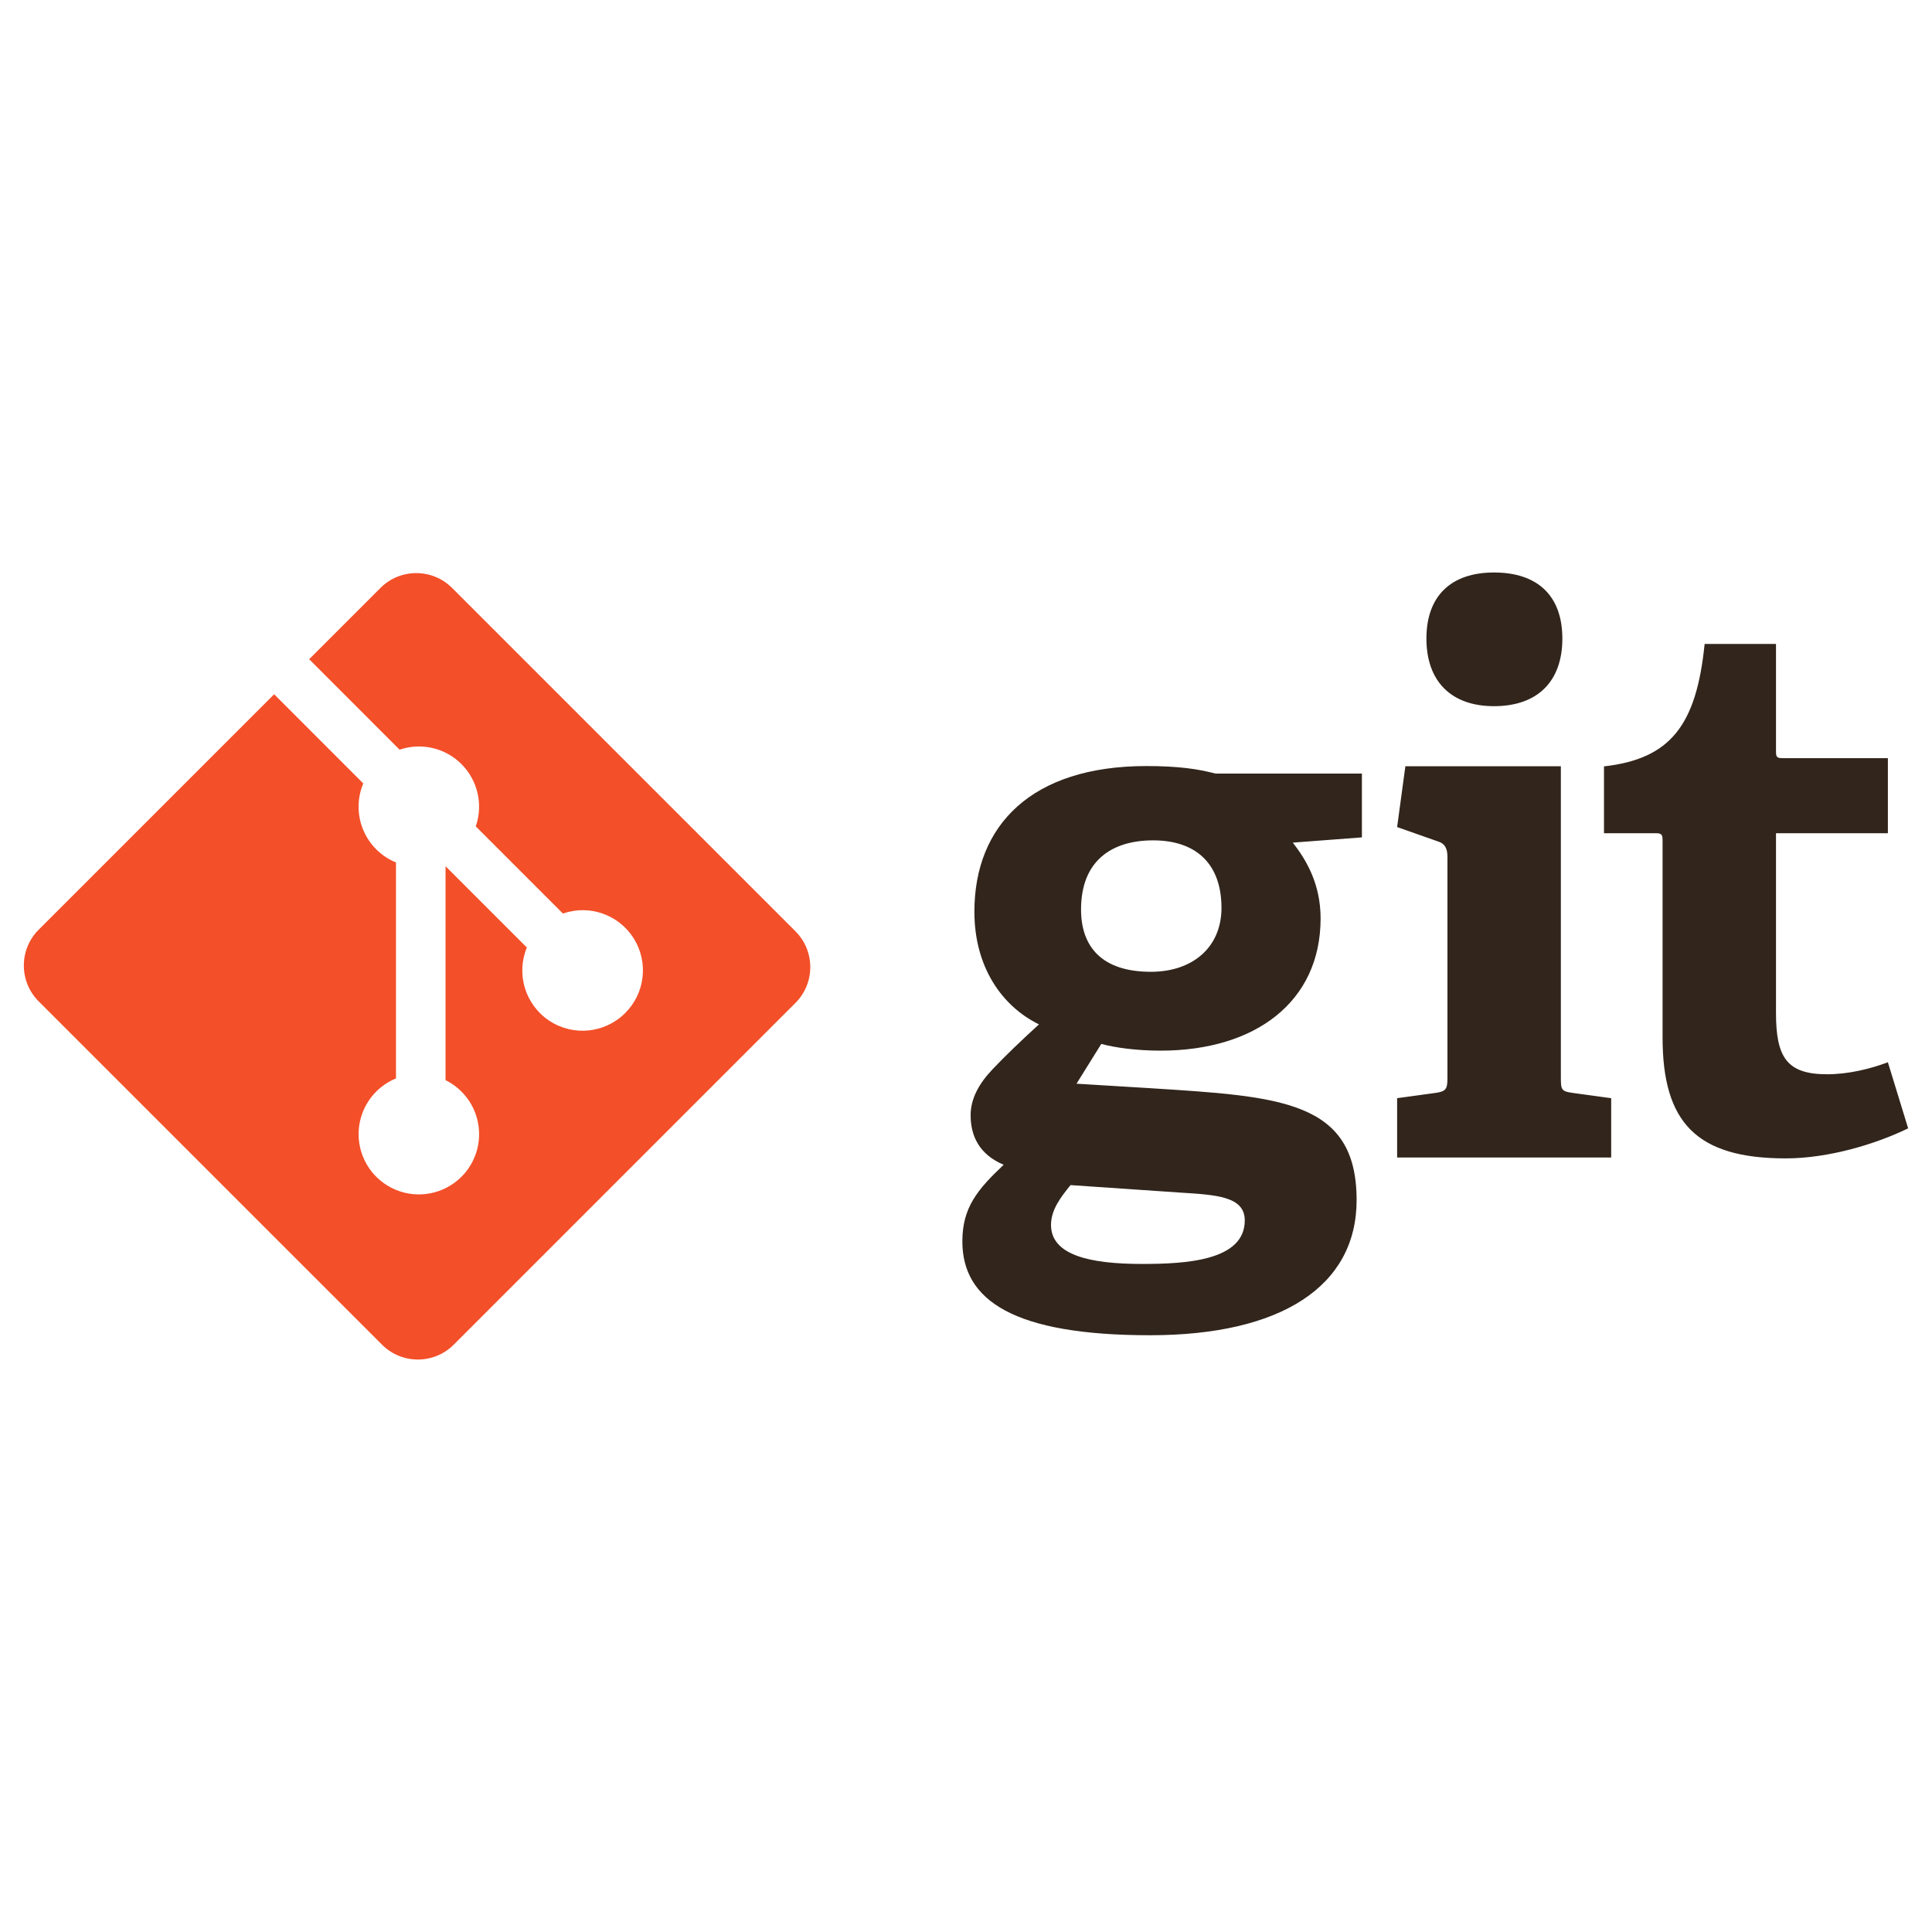
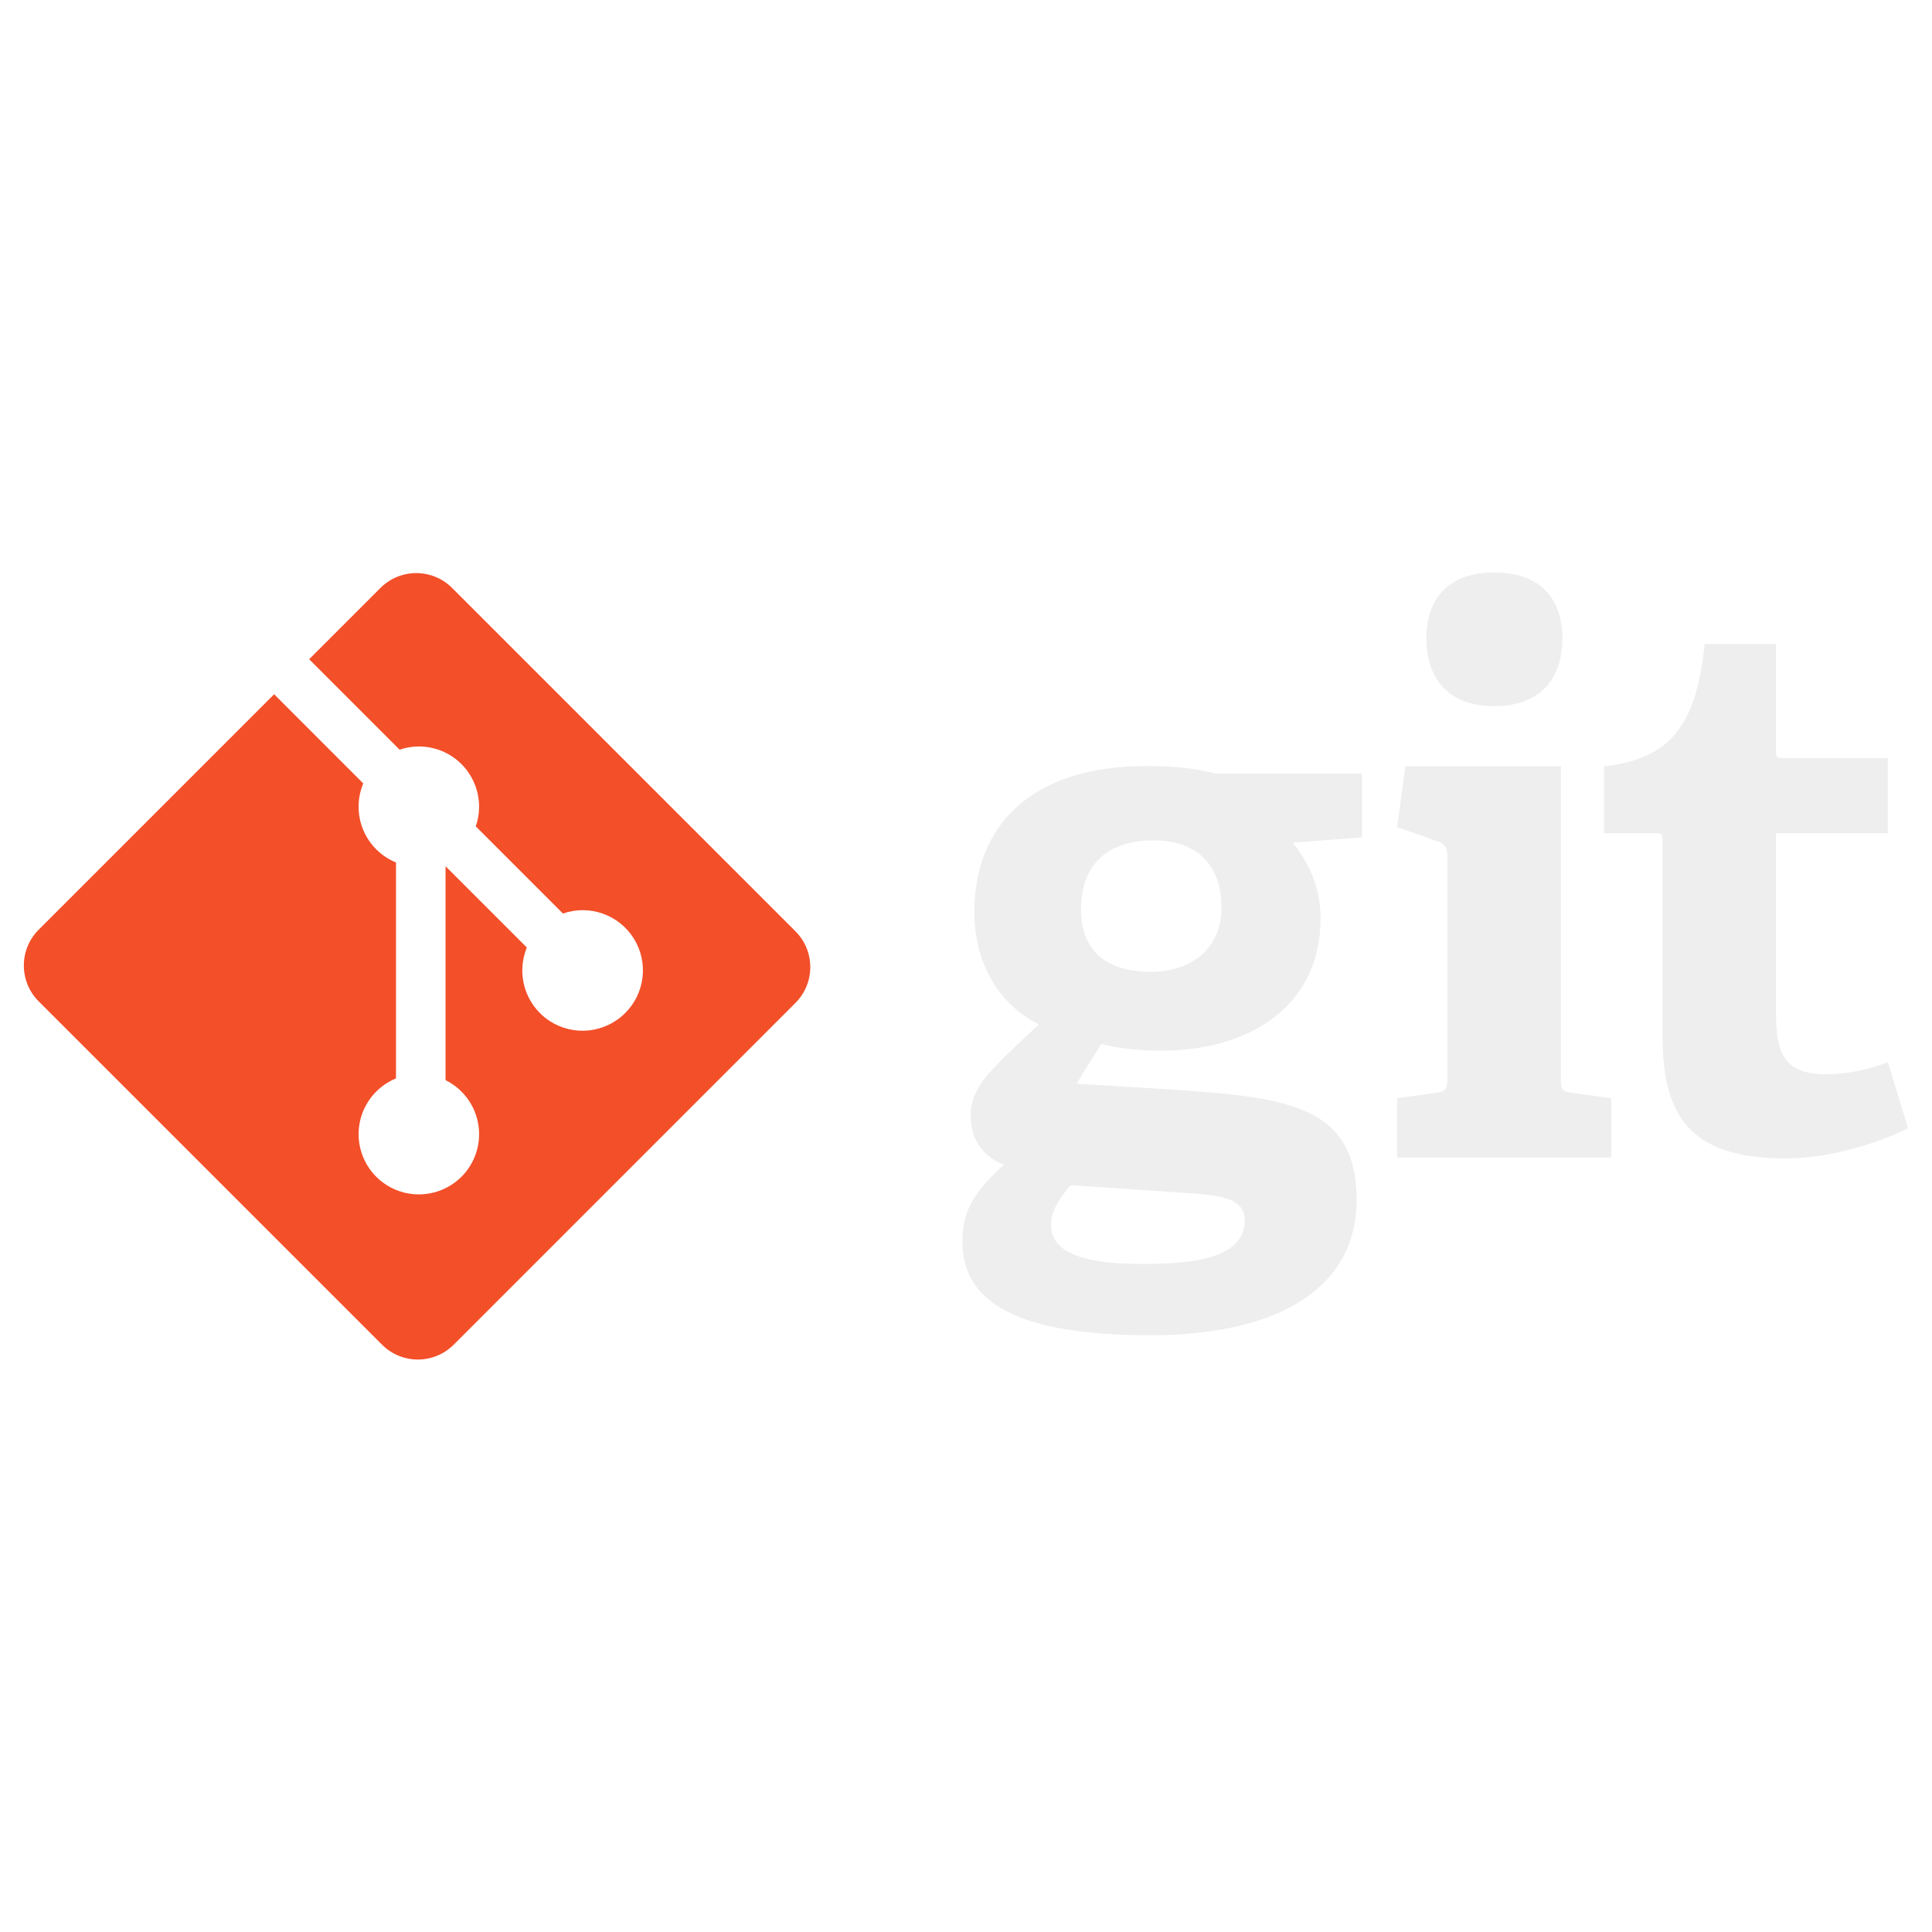
<svg xmlns="http://www.w3.org/2000/svg" viewBox="0 0 128 128" version="1.1">
-   <path fill="#31251C" d="M76.397 55.676c-2.737 0-4.775 1.344-4.775 4.579 0 2.437 1.343 4.129 4.628 4.129 2.784 0 4.676-1.641 4.676-4.23 0-2.934-1.693-4.478-4.529-4.478zm-5.471 22.84c-.648.795-1.294 1.64-1.294 2.637 0 1.989 2.536 2.587 6.021 2.587 2.885 0 6.816-.202 6.816-2.885 0-1.595-1.892-1.693-4.281-1.843l-7.262-.496zm14.725-22.69c.895 1.145 1.842 2.737 1.842 5.026 0 5.522-4.329 8.756-10.597 8.756-1.594 0-3.037-.198-3.932-.447l-1.642 2.637 4.875.297c8.608.549 13.682.798 13.682 7.413 0 5.723-5.024 8.955-13.682 8.955-9.006 0-12.438-2.289-12.438-6.218 0-2.24.996-3.431 2.737-5.076-1.643-.694-2.189-1.937-2.189-3.281 0-1.095.547-2.09 1.443-3.036.896-.944 1.891-1.891 3.084-2.985-2.438-1.194-4.278-3.781-4.278-7.464 0-5.721 3.781-9.65 11.393-9.65 2.14 0 3.435.197 4.578.498h9.703v4.228l-4.579.347zm13.332-9.04c-2.837 0-4.479-1.643-4.479-4.48 0-2.833 1.642-4.377 4.479-4.377 2.886 0 4.527 1.543 4.527 4.377.001 2.837-1.641 4.48-4.527 4.48zm-6.42 29.9v-3.929l2.539-.348c.696-.1.795-.249.795-.997V56.785c0-.546-.148-.896-.647-1.044l-2.687-.946.547-4.028h10.301v20.646c0 .798.048.896.796.997l2.538.348v3.929H92.563v-.001zm33.857-1.93c-2.141 1.043-5.274 1.99-8.112 1.99-5.92 0-8.158-2.386-8.158-8.011V55.7c0-.297 0-.497-.399-.497h-3.482v-4.428c4.38-.499 6.12-2.688 6.667-8.111h4.728v7.067c0 .347 0 .498.398.498h7.015v4.975h-7.413v11.89c0 2.935.697 4.079 3.383 4.079 1.395 0 2.836-.347 4.03-.795l1.343 4.378z" />
+   <path fill="#eeeeee" d="M76.397 55.676c-2.737 0-4.775 1.344-4.775 4.579 0 2.437 1.343 4.129 4.628 4.129 2.784 0 4.676-1.641 4.676-4.23 0-2.934-1.693-4.478-4.529-4.478zm-5.471 22.84c-.648.795-1.294 1.64-1.294 2.637 0 1.989 2.536 2.587 6.021 2.587 2.885 0 6.816-.202 6.816-2.885 0-1.595-1.892-1.693-4.281-1.843l-7.262-.496zm14.725-22.69c.895 1.145 1.842 2.737 1.842 5.026 0 5.522-4.329 8.756-10.597 8.756-1.594 0-3.037-.198-3.932-.447l-1.642 2.637 4.875.297c8.608.549 13.682.798 13.682 7.413 0 5.723-5.024 8.955-13.682 8.955-9.006 0-12.438-2.289-12.438-6.218 0-2.24.996-3.431 2.737-5.076-1.643-.694-2.189-1.937-2.189-3.281 0-1.095.547-2.09 1.443-3.036.896-.944 1.891-1.891 3.084-2.985-2.438-1.194-4.278-3.781-4.278-7.464 0-5.721 3.781-9.65 11.393-9.65 2.14 0 3.435.197 4.578.498h9.703v4.228l-4.579.347zm13.332-9.04c-2.837 0-4.479-1.643-4.479-4.48 0-2.833 1.642-4.377 4.479-4.377 2.886 0 4.527 1.543 4.527 4.377.001 2.837-1.641 4.48-4.527 4.48zm-6.42 29.9v-3.929l2.539-.348c.696-.1.795-.249.795-.997V56.785c0-.546-.148-.896-.647-1.044l-2.687-.946.547-4.028h10.301v20.646c0 .798.048.896.796.997l2.538.348v3.929H92.563v-.001zm33.857-1.93c-2.141 1.043-5.274 1.99-8.112 1.99-5.92 0-8.158-2.386-8.158-8.011V55.7c0-.297 0-.497-.399-.497h-3.482v-4.428c4.38-.499 6.12-2.688 6.667-8.111h4.728v7.067c0 .347 0 .498.398.498h7.015v4.975h-7.413v11.89c0 2.935.697 4.079 3.383 4.079 1.395 0 2.836-.347 4.03-.795l1.343 4.378z" />
  <path fill="#F34F29" d="M52.7 61.7L29.951 38.952a3.355 3.355 0 00-4.744 0l-4.724 4.724 5.991 5.992a3.983 3.983 0 014.1.956 3.988 3.988 0 01.947 4.125l5.775 5.775a3.988 3.988 0 014.125 6.593 3.992 3.992 0 01-6.516-4.342l-5.386-5.386-.001 14.174a3.992 3.992 0 011.056 6.401 3.993 3.993 0 11-4.339-6.518V57.141a3.99 3.99 0 01-2.167-5.236l-5.906-5.908L2.563 61.595a3.356 3.356 0 000 4.747L25.312 89.09a3.357 3.357 0 004.746 0L52.7 66.446a3.355 3.355 0 000-4.746z" />
  <path fill="none" d="M1.58 37.928h124.84v52.143H1.58z" />
</svg>
